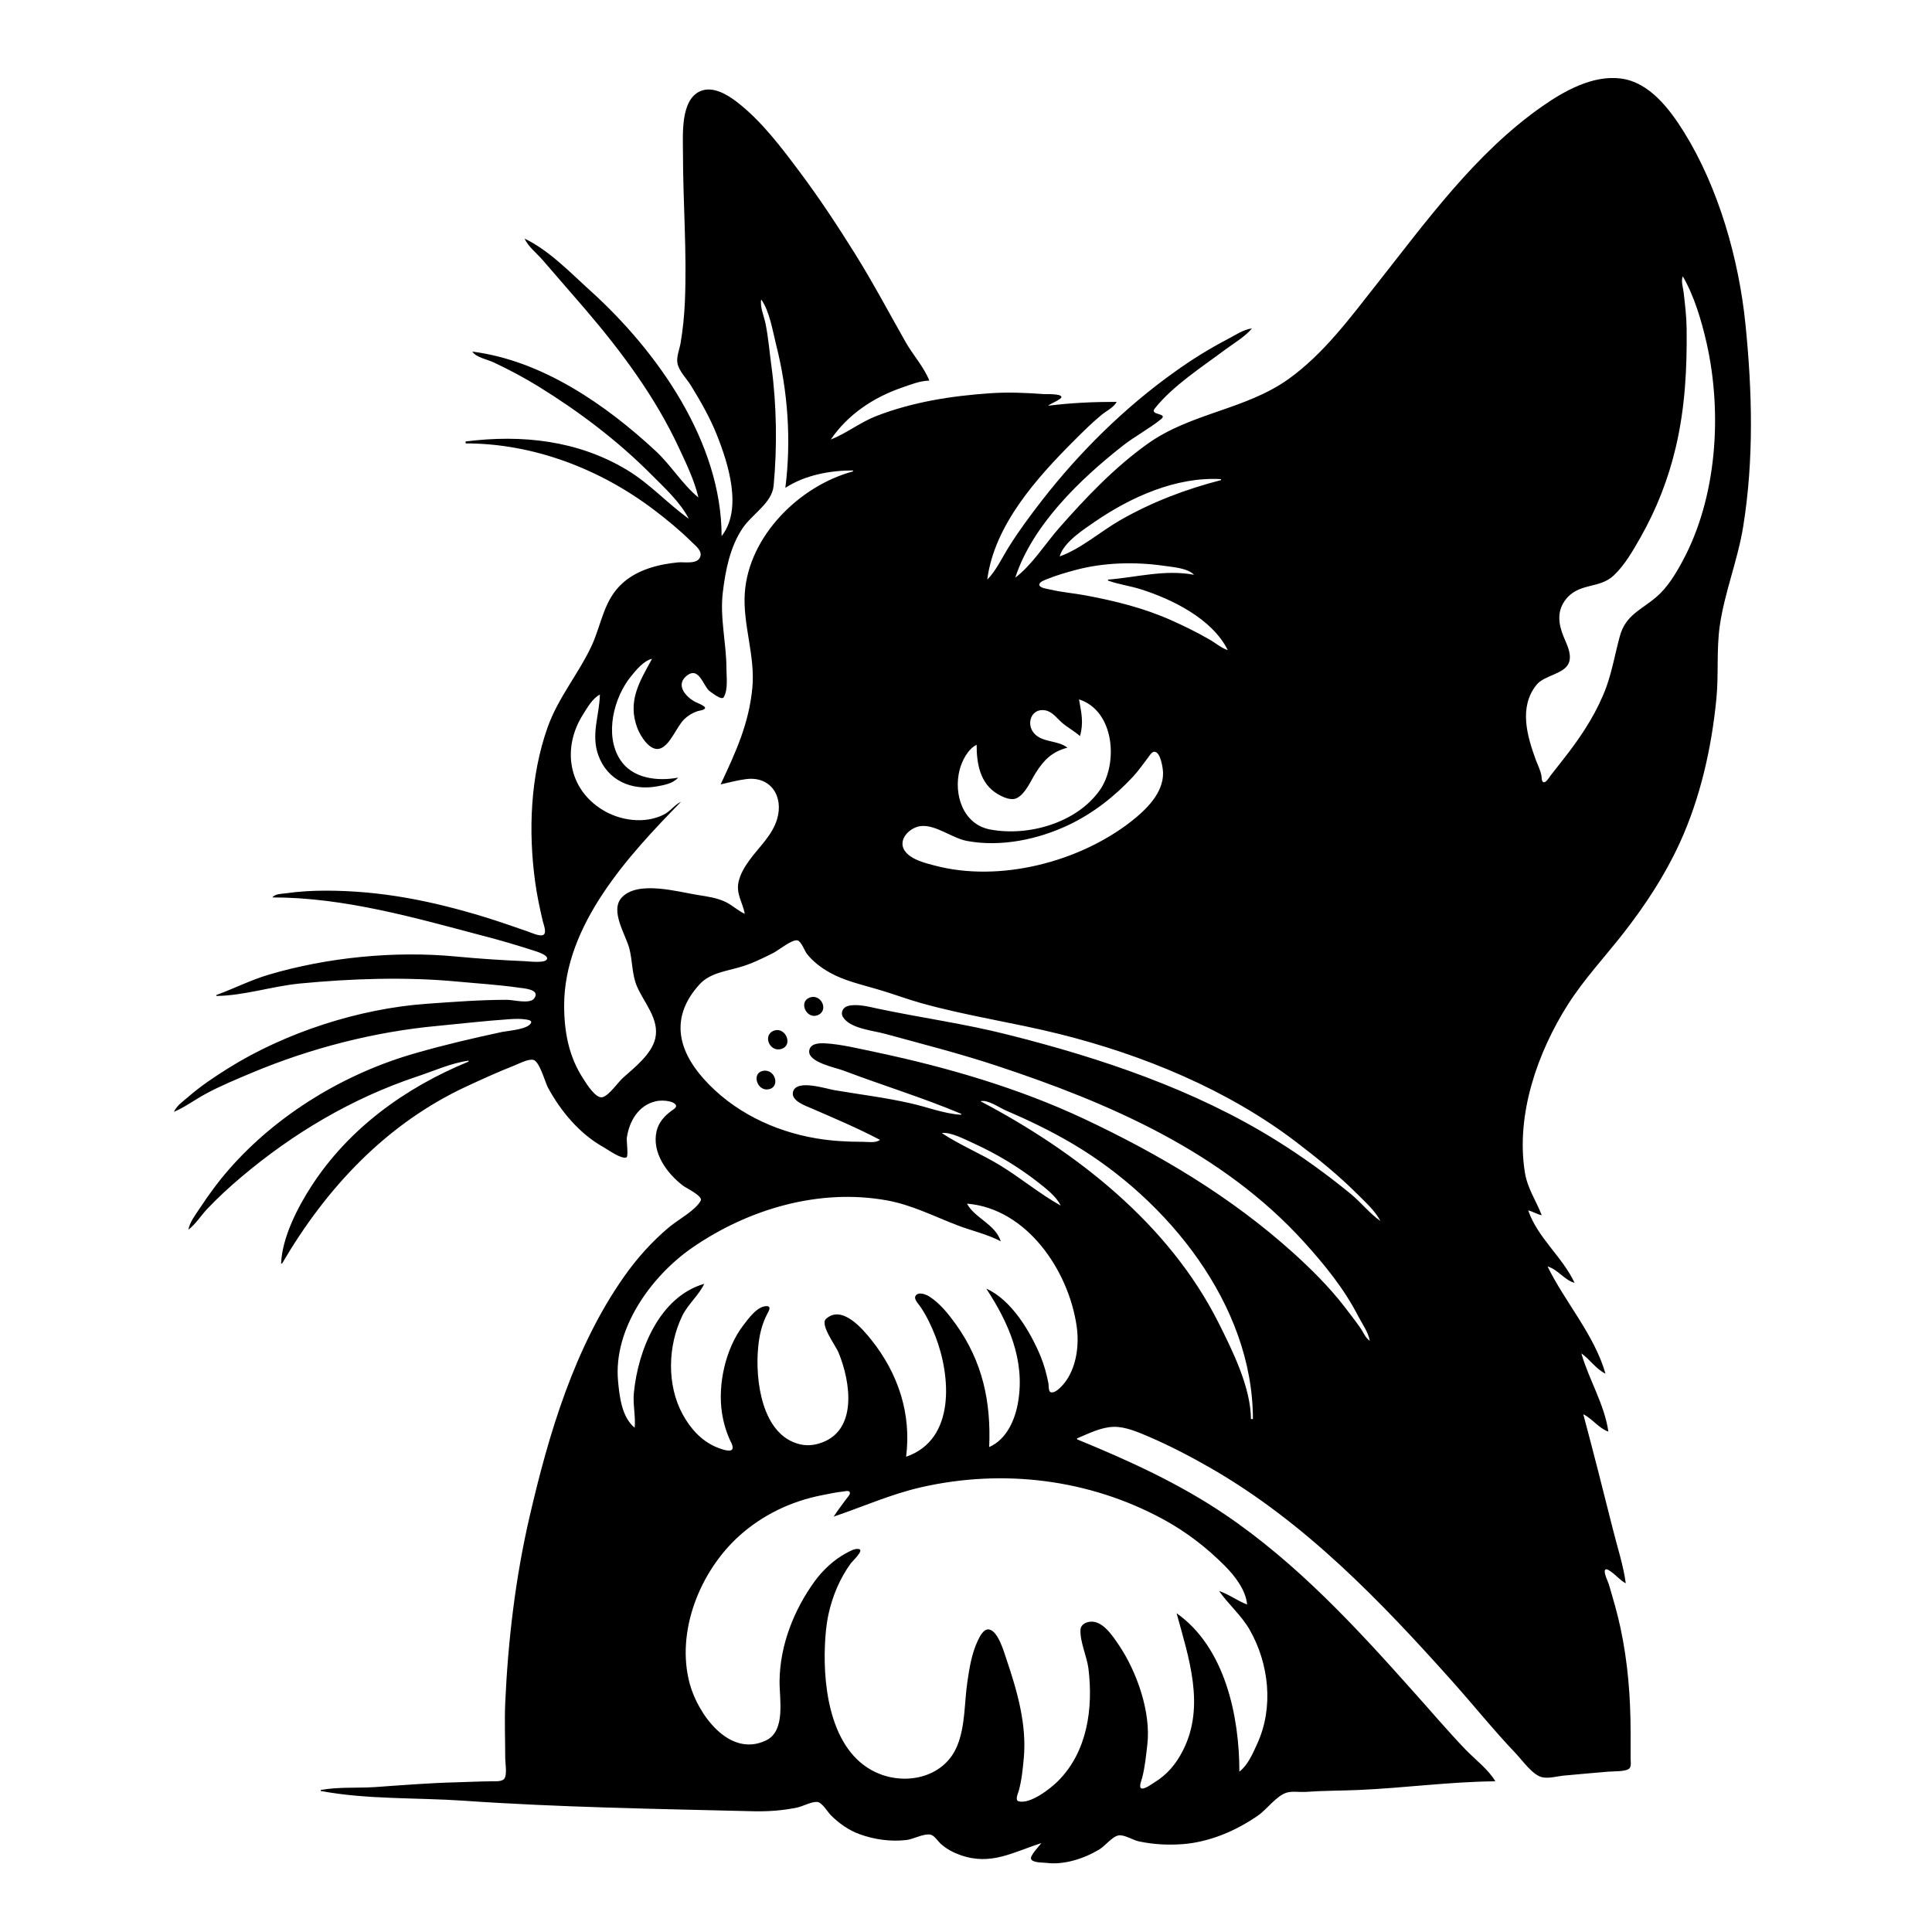
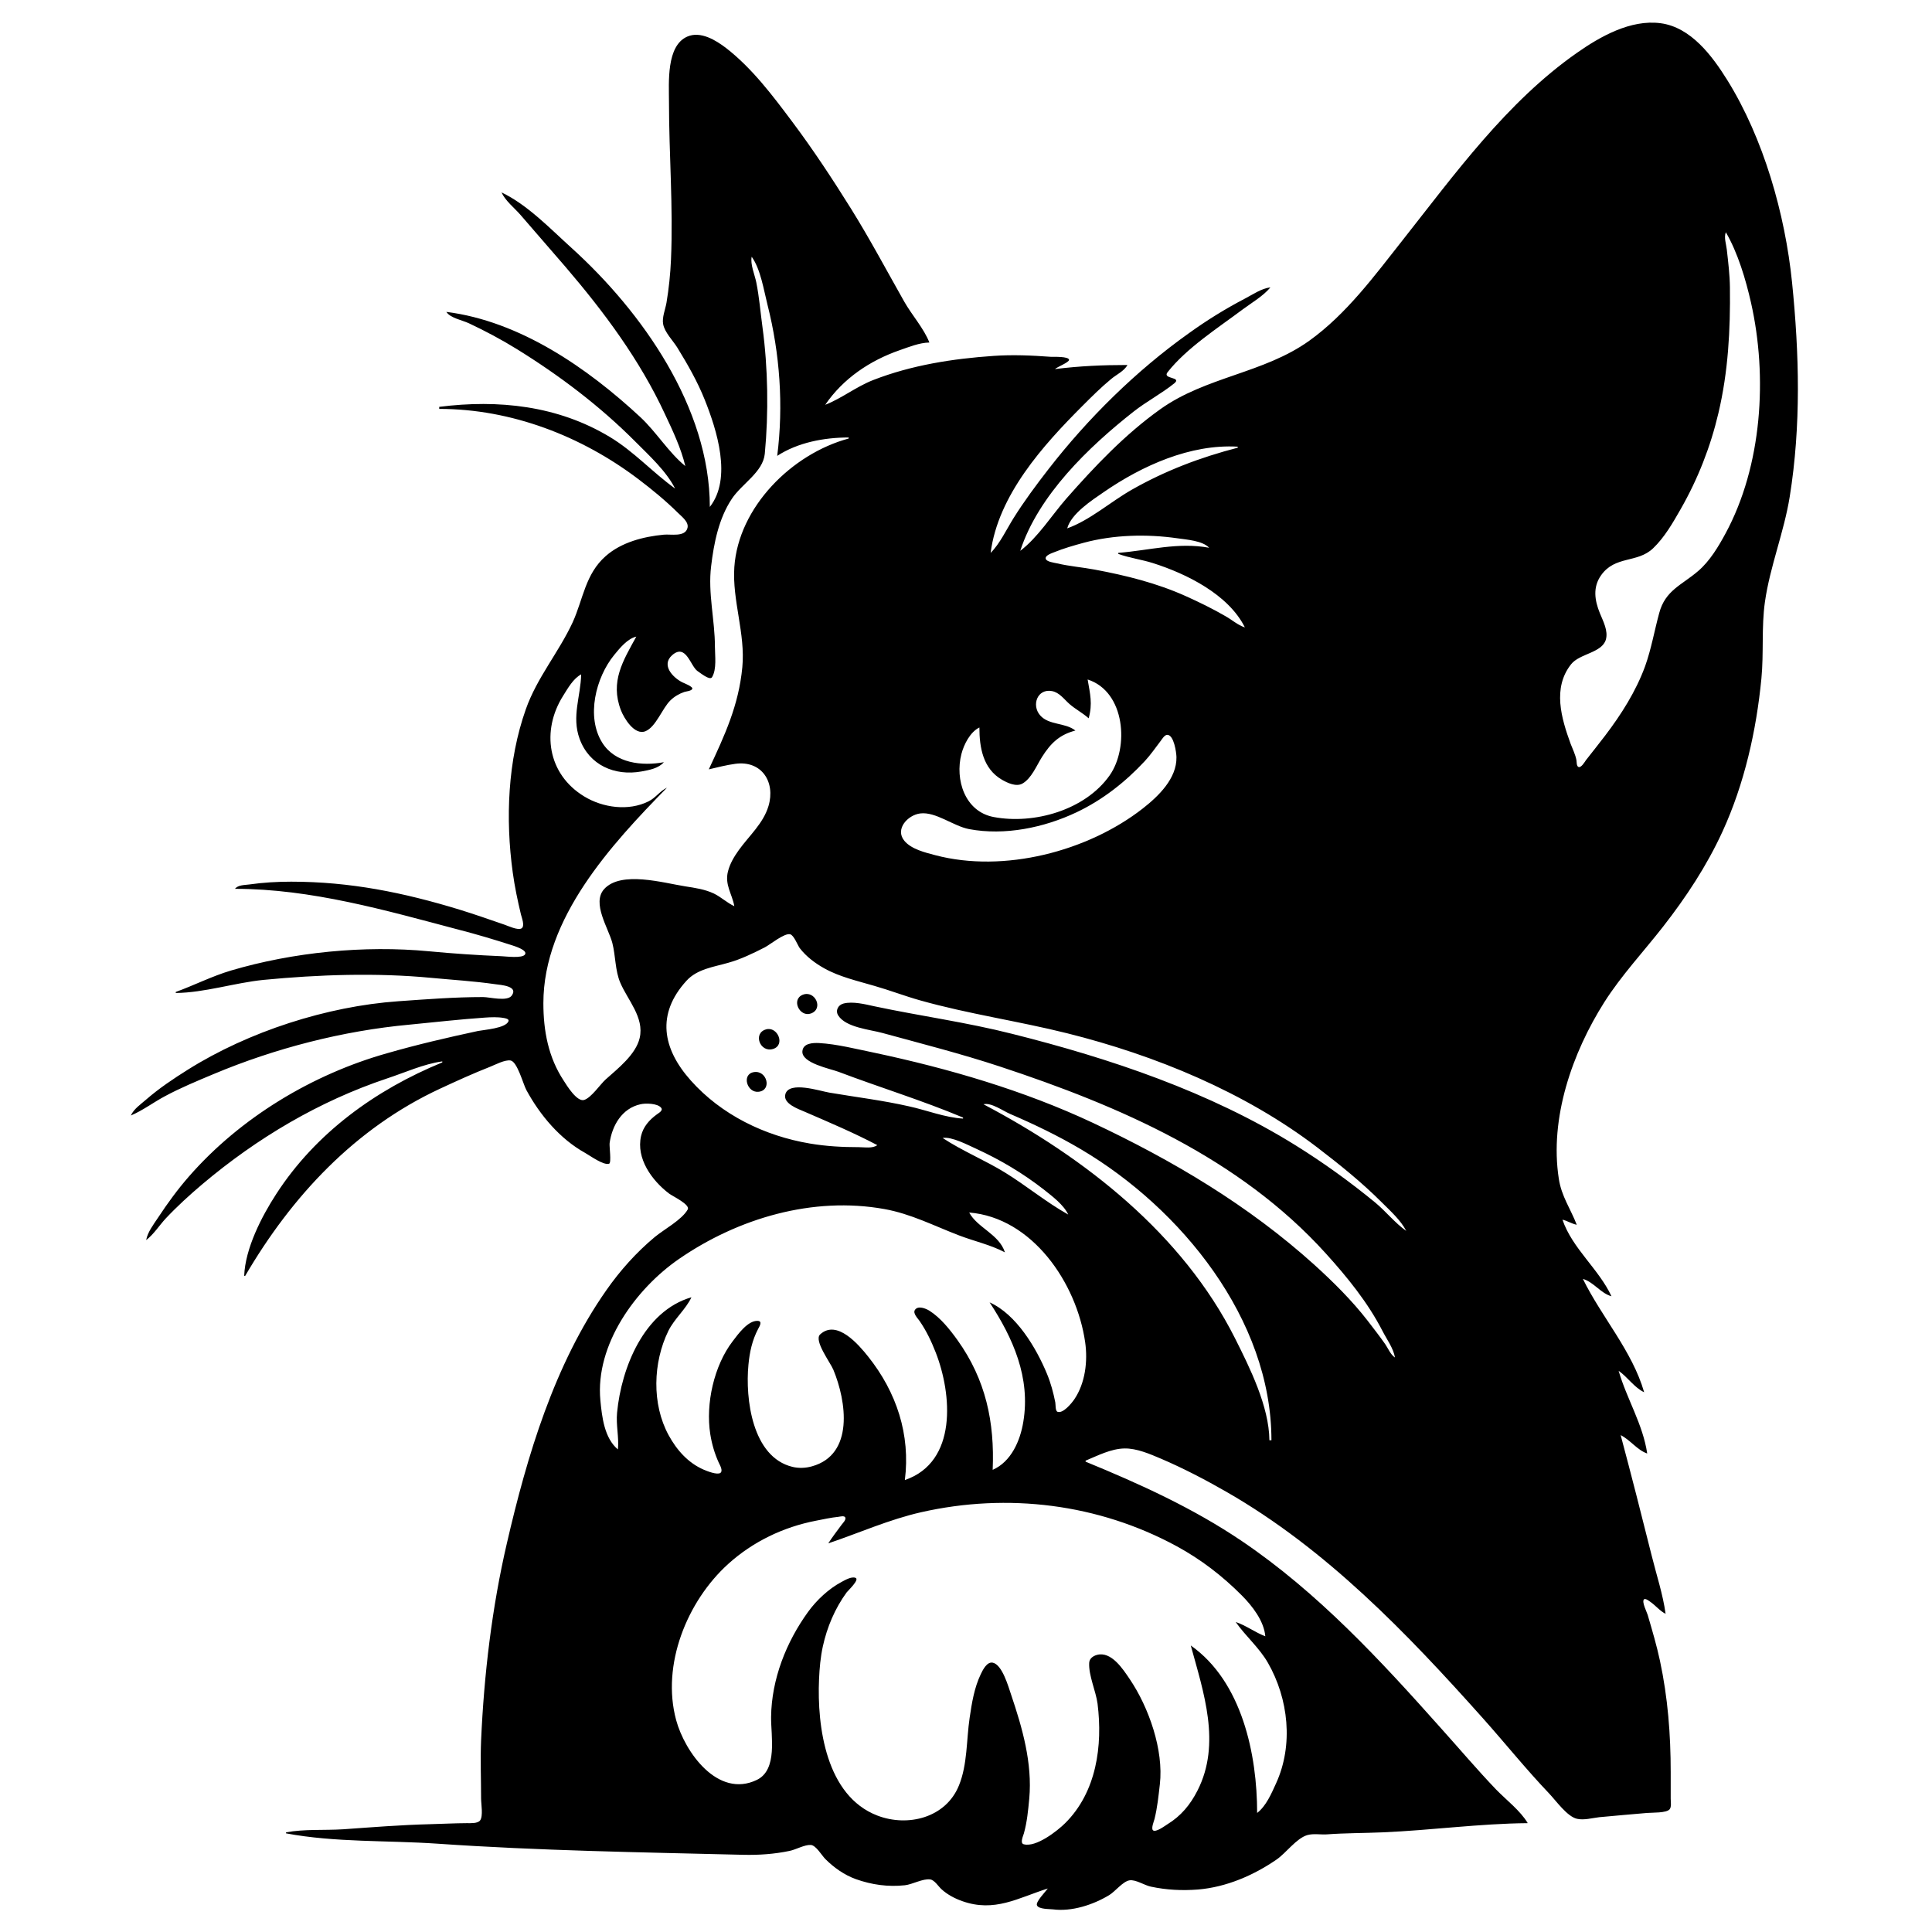
- <svg xmlns="http://www.w3.org/2000/svg" width="2000pt" height="2000pt" viewBox="0 0 2000 2000" version="1.1">
-   <g id="surface1">
+ <svg xmlns="http://www.w3.org/2000/svg" viewBox="0 0 100 100" version="1.1">
+   <g transform="translate(6.77246, 1) scale(0.05285323) translate(-180, -77.48438)">
    <path style=" stroke:none;fill-rule:nonzero;fill:rgb(0%,0%,0%);fill-opacity:1;" d="M 1051 598 C 1068.734 543.586 1117.996 496.281 1162 461.66 C 1174.672 451.691 1189.434 444 1201.832 434 C 1209.852 427.387 1189.723 430.078 1195.297 423.047 C 1214 399.277 1244.855 379.582 1269 361.473 C 1277.754 355 1289 348.43 1296 340 C 1287.18 341 1278.742 347 1271 351 C 1251.848 361 1233.59 372.312 1216 385 C 1164.625 421.508 1117.344 468.184 1078.664 518 C 1066.688 533.43 1054.797 549.438 1044.426 566 C 1037.684 576.762 1030.992 591.129 1022 600 C 1029.301 543.465 1073.379 494.621 1112 456 C 1121 447 1130 438 1140 429.754 C 1145 425.504 1152.805 422 1156 416 C 1131.449 416 1109.383 417 1085 420 C 1087 418 1098.793 413.461 1098.793 411.016 C 1098.793 407.445 1083.418 408.074 1081 408 C 1062.168 406.617 1043.871 405.797 1025 407.09 C 985 409.824 944.578 416.121 907 430.746 C 890.484 437.172 876 448.789 860 455 C 877.582 429.234 903.812 411.629 933 401.496 C 942.207 398.297 952.168 394.211 962 394 C 956.738 380.328 944.781 367 937.426 354 C 920.203 323.586 903.805 292.684 885.316 263 C 867.199 234 848.422 205.441 827.871 178 C 808.664 152.348 788.5 125.453 763 105.664 C 753 98 738 88.746 725 94.367 C 704.199 103.359 707 139.672 707 158 C 707 209.762 711.23 261.172 708.961 313 C 708.348 327.008 706.883 341.172 704.566 355 C 703.5 361.352 700 369.605 701.293 376 C 702.719 384 711 392.219 715.188 399 C 725.297 415.465 734.812 432.027 742 450 C 753.879 479.703 769 527 747 555 C 747 457.801 680.758 364.004 611.715 301.484 C 591 282.809 568.41 259.02 543 247 C 546.945 255.461 555.508 262.004 561.574 269 C 576.309 286 591 303 605.73 320 C 643.566 364.207 678.438 411.09 703 464 C 710.625 480.188 718.867 497.562 723 515 C 706.68 501.715 694.605 481.629 679 467.09 C 627 418.793 561 373.121 489 364 C 492.777 370.02 504.672 372.141 511 375.121 C 526.969 382.633 542.992 391.137 558 400.426 C 599.789 426.289 639.254 456.109 674 491 C 687.531 504.59 704.199 519.762 713 537 C 690.762 521.031 672.832 500.797 649 486.449 C 598 455.754 539.949 449.672 482 457 L 482 459 C 552.414 459 621.18 485.508 677 527.77 C 690.66 538.113 703.863 549 716 561 C 719.582 564.578 726.992 570.035 725 576 C 722.504 584.625 708.637 581.535 702 582.172 C 681.961 584.086 660.406 589.562 645 603.184 C 625 620.773 623 645.328 612.691 668 C 599 697.523 577.836 722.008 566.863 753 C 549 803.324 546.797 860.539 554 913 C 555.895 926.793 558.762 940.473 562 954 C 562.723 957.027 566.234 965.625 562.512 967.789 C 558.996 969.832 549.547 965.367 546 964.141 C 531.383 959.074 516.801 954 502 949.414 C 446.977 932.609 394.691 922 337 922 C 323.391 922 309.48 922.809 296 924.73 C 291.414 925.383 284.973 925.098 282 929 C 356.605 929 429.48 950.078 501 969 C 518.465 973.477 535.809 978.672 553 984.195 C 555.48 985 568.828 989.023 566 993.273 C 563.473 997.305 547.324 995.148 543 995 C 519.391 994 495.527 992.41 472 990.172 C 408.648 984.141 338.973 991 278 1009.035 C 259.312 1014.609 242.211 1023.395 224 1030 L 224 1031 C 252 1030.766 281.75 1021 310 1018.172 C 363.73 1013 420.172 1011.047 474 1016.172 C 494.98 1018.164 516 1019.398 537 1022.422 C 541.941 1023.137 559.922 1024.094 553 1033.566 C 548.555 1039.668 531.438 1035.012 525 1035 C 497 1035 469.777 1037.133 442 1039.09 C 371.957 1044.023 295.441 1068.746 236 1106 C 221.652 1115 207.617 1124.391 194.828 1135.512 C 189.484 1140.16 183 1144.465 180 1151 C 191.391 1146.211 202 1138.219 213 1132.309 C 228.402 1124 244.863 1117.191 261 1110.426 C 321.422 1085.09 387.727 1068 453 1062 C 477.688 1059.629 502.277 1056.781 527 1055.09 C 532.762 1054.695 539.301 1054.438 544.996 1055.445 C 546.453 1055.699 550.801 1056.328 549.793 1058.758 C 546.953 1065.59 526.32 1067 520 1068.211 C 490 1074.672 460.484 1081.5 431 1090 C 357.676 1110.652 287.211 1153.125 237 1210.574 C 225.797 1223.395 216 1236.828 206.668 1251 C 202.312 1257.562 196.414 1265.168 195 1273 C 202.426 1267.32 207.73 1258.828 214 1252 C 225.227 1240.047 237.531 1228.816 250 1218.273 C 303.633 1173 364.309 1137 431 1114.668 C 448.332 1109 466.855 1100.453 485 1098 L 485 1099 C 419.66 1125.805 360.941 1168.199 322.309 1228 C 308 1250.023 292 1281.242 291 1308 L 292 1308 C 337.59 1230 399.699 1163.301 483 1124.629 C 499.195 1117.109 515.367 1109.734 532 1103.203 C 537 1101.211 546.402 1096.16 551.891 1097.121 C 558.488 1098.277 564.238 1120.336 567.309 1126 C 580.676 1150.656 600.281 1174 625 1187.691 C 629.613 1190.266 642.969 1200.078 648.395 1198.184 C 650.82 1197.336 648.434 1181.129 648.871 1178 C 651.258 1160.82 660.938 1144 679 1140 C 683.926 1138.777 695.895 1139 699.363 1143.469 C 701.504 1146.254 696.766 1148.609 694.996 1150 C 687.711 1155.332 681.77 1162 679.68 1171 C 674.602 1193.129 690.312 1214.629 707 1227.371 C 710.496 1230.027 728 1238.203 725.363 1243.004 C 719.715 1253.172 701.988 1262.578 693 1270.078 C 675 1285.059 659 1303 645.723 1322 C 594.668 1394.719 568 1484.449 548.234 1570 C 533.605 1633 525.863 1698.492 523 1763 C 522.211 1782 523 1801.059 523 1820 C 523 1825.137 525.227 1837.211 521.973 1841.398 C 519.578 1844.48 512.457 1844 509 1844 C 496.938 1844.059 485 1844.719 473 1845.016 C 444.672 1845.711 416.27 1848 388 1850 C 369.66 1851.164 350 1849.645 332 1853 L 332 1854 C 379.996 1863 431.359 1860.758 480 1864.09 C 579.734 1871 680 1872.535 780 1875 C 794.953 1875.352 810.371 1874.277 825 1871.195 C 831.215 1870 839.668 1865 845.91 1865.352 C 851 1865.75 856.574 1875.512 860 1879 C 868.32 1887.41 878.789 1894.82 890 1898.82 C 905.527 1904.359 921.605 1906.59 938 1904.824 C 945.402 1904.031 955.805 1898.031 962.91 1899.133 C 967.172 1899.789 970.922 1906.105 974 1908.816 C 979.711 1914 986.848 1917.746 994 1920.301 C 1025.848 1931.676 1048.723 1917.266 1078 1908 C 1075.855 1911 1066 1921 1067.348 1924.41 C 1068.871 1928.43 1079.621 1928 1083 1928.426 C 1101.477 1930.828 1122.285 1924 1138 1914.547 C 1143.961 1911 1151.363 1901.105 1158 1900 C 1164 1899 1172.898 1905 1179 1906.195 C 1194.465 1909.473 1209.309 1910.176 1225 1909 C 1252.68 1906.688 1279.348 1895.234 1302 1879.652 C 1311.367 1873.211 1321.285 1859 1332 1855.723 C 1338 1854 1344.844 1855.332 1351 1855 C 1369.285 1853.656 1387.684 1853.762 1406 1853 C 1453.184 1851 1500.832 1844.391 1548 1844 C 1541 1832 1526.797 1821.129 1517 1811.039 C 1498.48 1791.684 1481 1771.027 1463 1751 C 1403.73 1684.438 1342.371 1618.039 1268 1567.746 C 1220.379 1535.539 1168 1511.742 1115 1490 L 1115 1489 C 1126.891 1484.055 1139.809 1477.328 1153 1477.055 C 1165 1476.801 1178 1482.488 1189 1487.148 C 1211 1496.586 1232.207 1507.652 1253 1519.578 C 1350.664 1575.602 1429.52 1657.777 1503.836 1741 C 1525.711 1765.5 1546.332 1791.246 1569 1815 C 1575.645 1822 1586.609 1837.535 1596.172 1839.723 C 1603 1841.312 1611 1839 1618 1838.172 C 1633.645 1836.676 1649.336 1835.371 1665 1834 C 1669.676 1833.59 1683.965 1834.199 1686.973 1830.398 C 1688.91 1828 1688 1823 1688 1820 L 1688 1794 C 1688 1757.113 1685.207 1721.121 1677.488 1685 C 1674.25 1669.828 1669.844 1655 1665.445 1640 C 1664.602 1637.145 1659.645 1627.625 1661.695 1625 C 1662.988 1623.328 1666.945 1626.492 1668 1627.223 C 1673.215 1630.805 1677.375 1636.203 1683 1639 C 1680.426 1620 1674 1600.699 1669.375 1582 C 1659.512 1542.539 1649.5 1503.281 1639 1464 C 1648.406 1468.66 1655.199 1478.668 1665 1482 C 1660.773 1453.277 1644.879 1428.359 1637 1401 C 1645.734 1407.078 1652.438 1417.539 1662 1422 C 1650.371 1381.617 1620.27 1348.266 1602 1311 C 1612.742 1314.16 1619.496 1325.176 1630 1328 C 1617.422 1301.09 1591.609 1281.215 1582 1253 C 1586.898 1254.164 1591 1257 1596 1258 C 1590 1242.445 1581 1230.09 1578.438 1213 C 1569.176 1153.582 1591.641 1089.488 1623 1040 C 1639.781 1013.633 1661.402 990.57 1680.574 966 C 1703.18 937.031 1723.332 906.453 1738.691 873 C 1760.18 826.191 1771.887 774.09 1776.828 723 C 1779.234 698.145 1776.781 672.707 1780.285 648 C 1785.207 613.301 1798.969 579.82 1804.562 545 C 1815.758 475.301 1813.934 405 1806.828 335 C 1800 268.109 1779 194.266 1743.426 137 C 1728.664 113.293 1707.734 85.152 1678 81.289 C 1648.707 77.484 1619 94.277 1596 110.438 C 1527.367 158.535 1476.578 229.008 1425.285 294 C 1397.906 328.691 1370.328 366.27 1334 392.289 C 1289.391 424.238 1232.891 427.352 1188 459.426 C 1153.391 484.156 1124 515.199 1096 547 C 1081.828 563.281 1068.184 585 1051 598 M 1742 286 C 1753.84 306.359 1761.449 332.133 1766.652 355 C 1783 427.48 1777.551 514.707 1741.691 581 C 1734.668 594 1726.277 608 1714.996 617.699 C 1698.918 631.574 1682.691 636.512 1676.734 659 C 1672 676.387 1669 694.035 1662.945 711 C 1653.883 735.723 1639.629 758.129 1623.766 779 C 1617.633 787.066 1611.27 795 1605 803 C 1603.918 804.566 1600.246 810.832 1597.652 809.652 C 1595.684 808.758 1595.992 804.723 1595.68 803 C 1594.676 797.473 1592 792.242 1590 787 C 1580.941 762.117 1572 732.246 1590.52 709.004 C 1598.816 698.582 1620.617 698 1624.484 685 C 1627 676.305 1621.75 666.789 1618.605 659 C 1613.562 646.516 1611.523 633.734 1619.785 622 C 1633.551 602.453 1655.277 610.277 1670.715 595.559 C 1681.98 584.82 1690.203 570.402 1697.852 557 C 1714.738 527.398 1726.949 496.188 1734.766 463 C 1744.34 422.34 1746.492 381.621 1745.996 340 C 1745.852 327.746 1744.316 315.18 1742.949 303 C 1742.355 297.719 1739.949 291.027 1742 286 M 788 310 C 796.781 322.281 799.805 342.5 803.477 357 C 815.66 405.117 819.223 455.766 813 505 C 833.25 491.832 859 487 883 487 L 883 488 C 827.371 503 775 555.09 771 614 C 768.836 646.734 781.98 679 778.828 712 C 775.273 749.387 761.617 778.551 746 812 C 754.73 810 763 807.789 772 806.574 C 797.711 803.078 811.527 824.344 804.43 848 C 799.324 865.027 785.488 877 775.43 891 C 770.812 897.434 766.719 904.254 764.762 912 C 761.449 925.086 768.855 934 771 946 C 763.93 942.762 758 937.016 751 933.629 C 742.18 929.453 732.551 928.078 723 926.59 C 701.832 923.289 660 911.008 643.48 929.289 C 631.195 943 647.805 967.629 651.523 982 C 654.805 994.688 654.168 1009 659.336 1021 C 666.613 1038.059 682.918 1055 678.32 1075 C 674.59 1091.246 656.906 1105.043 645 1115.676 C 639.367 1120.824 631 1133.441 623.984 1135.742 C 617 1138 607 1121.758 604 1117 C 588.816 1094.078 584 1068 584 1041 C 584 957.668 650.422 885.73 705 830 C 698.176 833.184 693.844 840 687 843.34 C 667.418 853.141 642.191 849.617 624 838.535 C 588 816.668 581.809 774.133 603.32 740 C 607.84 732.832 613.262 723 621 719 C 620.539 740.586 611.535 760.258 619.438 782 C 628.895 808.039 654 818.742 680 814.078 C 687.566 812.711 696.805 811.043 702 805 C 680.484 809 654.367 806.047 641.711 786 C 625.605 760.496 635.344 722 653.32 700 C 658.859 693.258 666.199 684.094 675 682 C 662 705.73 649.188 726 659.898 754 C 662.883 761.82 673.215 779.051 683.984 774.648 C 694.238 770.465 700.441 752.164 708.426 744.441 C 712.301 740.688 716.859 738 722 736.219 C 723.953 735.586 728.691 735.297 729.793 733.277 C 731 731 721.488 727.512 720 726.742 C 710.727 722 699.246 710 710 700.277 C 723.727 688.148 727.973 711 735 715.785 C 737.801 717.586 747 725.289 749.184 721.742 C 753.922 713.805 752 700.805 752 692 C 752 665.766 745 639.277 748.285 613 C 750.984 590.434 755.746 566.25 768.598 547 C 778.52 532.141 799 521 800.828 503 C 804.648 463 804 419 798.574 379 C 796.586 364.418 795.395 349.41 792.484 335 C 791 327.676 786.457 317.316 788 310 M 1264 496 L 1264 497 C 1227.41 506.469 1192.945 519.508 1160 538.285 C 1139.398 550.031 1119.297 568 1097 576 C 1100.945 561.523 1121.207 548.453 1133 540.34 C 1170.418 514.602 1217.562 493.293 1264 496 M 714 537 L 713 538 L 714 537 M 1236 595 C 1205.508 589.34 1177 597.625 1147 600 L 1147 601 C 1157.949 605 1169.852 606.484 1181 610.027 C 1213.75 620.438 1254.883 640.648 1271 673 C 1263.977 670.762 1258.348 665.504 1252 662 C 1239.445 654.691 1226.191 648.242 1213 642.312 C 1184.598 629.543 1154.477 622.09 1124 616.391 C 1111.746 614.098 1099 613.117 1087 610.254 C 1084.496 609.66 1076.523 608.809 1075.922 605.605 C 1075.328 602.457 1081.906 600.301 1084 599.453 C 1093.402 595.637 1103.215 592.797 1113 590.152 C 1142.387 582.203 1175 581.402 1205 585.73 C 1214 587.031 1229.617 588.09 1236 595 M 1011 771 C 1011 790.465 1014.461 811.324 1033 822.121 C 1038.363 825.246 1046.914 829.297 1052.996 826 C 1061.949 821.055 1067 808.281 1072.227 800 C 1080.766 786.449 1089.348 778.094 1105 774 C 1095 766 1079 769 1070.391 759 C 1061.879 749.078 1067.75 732.766 1082 735.344 C 1089.305 736.664 1093.816 743.199 1099 747.82 C 1104.941 753.086 1112 756.633 1118 762 C 1122 747.711 1119.395 738.098 1117 724 C 1154 735.828 1157.73 790.797 1138.484 818 C 1114.453 852 1064.48 866.109 1025 858.691 C 996.77 853.387 986.922 822.105 993.379 797 C 995.797 787.598 1001.969 775.398 1011 771 M 1194.984 778.207 C 1201.508 778.207 1203.895 795.453 1203.984 800 C 1204.398 821 1186.289 838.355 1171 850.332 C 1117 892.492 1034.902 913.68 968 896.117 C 957.984 893.484 944.41 890.246 937.531 882 C 928 870.492 940.922 856.703 953 855.184 C 968.316 853.258 985.5 867.637 1001 870.539 C 1035.855 877.07 1074.219 869.145 1106 854.109 C 1131.418 842.09 1153.82 824.527 1172.91 804 C 1178.703 797.77 1183.48 790.727 1188.652 784 C 1190 782.199 1192.344 778.207 1194.984 778.207 M 1429 1264 C 1417.949 1256.215 1409.172 1245 1398.715 1236.293 C 1374 1216 1348.168 1197.348 1321 1180.426 C 1236.469 1127.777 1139 1095.078 1043 1071 C 998.387 1059.672 952.891 1053.543 908 1044 C 899 1042 887 1039.023 878 1041.316 C 872.676 1042.66 869.703 1048.156 872.742 1053 C 880.184 1064.801 903.621 1066.762 916 1070.152 C 954.316 1080.645 993.27 1090.547 1031 1103 C 1148.484 1141.777 1265.512 1192.438 1350.172 1286 C 1371.195 1309.234 1391.379 1334 1405.754 1362 C 1410 1370.289 1416.344 1378.719 1418 1388 C 1413.617 1385.141 1411.387 1379.289 1408.48 1375 C 1403 1367.121 1397 1359.555 1391.254 1352 C 1376 1332.293 1357.391 1313.809 1339 1297.172 C 1274.539 1239 1200.406 1195 1122 1158.121 C 1054.289 1126.352 980.918 1105 908 1089.488 C 890.867 1086 871.477 1081 854 1080.039 C 848 1079.758 838.391 1080.074 837.66 1088 C 836.586 1099.699 865 1105.176 873 1108.191 C 913.516 1123.535 955 1136.203 995 1153 L 995 1154 C 977.645 1153.109 959 1145.68 942 1142 C 916.211 1136.137 890 1133 864 1128.566 C 854.785 1127.02 824.812 1117 820.996 1130.016 C 818.27 1139.383 833.746 1144.637 840 1147.348 C 863.695 1157.617 888.223 1168 911 1180 C 906.387 1183.492 898.594 1182 893 1182 C 876.691 1182 861 1181.141 845 1178.434 C 800.863 1171.016 758.324 1150.398 728.254 1116.574 C 700.617 1085.488 694.371 1051.668 724.172 1019.004 C 734.68 1007.484 750.711 1005.566 765 1001.441 C 777.453 998 789.477 992.102 801 986.242 C 806 983.633 820.211 972 825.727 973.527 C 829.379 974.551 832.902 984 835 987 C 841.316 995.258 850 1001.797 859 1006.828 C 873.855 1015.184 891.734 1019.227 908 1024 C 923 1028.262 937.852 1034 953 1038.254 C 1000.453 1051.633 1049.207 1058.523 1097 1070.477 C 1183.43 1092.09 1270.836 1128.016 1342 1182.348 C 1364 1199.199 1385.328 1216.328 1405 1236 C 1413.258 1244.258 1423.633 1253.516 1429 1264 M 838 1032.742 C 826.379 1037.449 835 1055.012 845.996 1051.094 C 858.766 1046.473 850 1028 838 1032.742 M 802 1066.668 C 788.891 1070.441 796.207 1089.773 808.984 1085.812 C 821.238 1082.012 813.391 1063.391 802 1066.668 M 790 1108.523 C 777.812 1110.691 783.504 1129.262 794.996 1127.73 C 808.238 1126 802.789 1106.25 790 1108.523 M 1297 1469 L 1295 1469 C 1294.723 1436 1275.824 1398 1261.246 1369 C 1209.84 1267 1114.551 1192.434 1015 1140 C 1022.434 1138 1034.215 1146.52 1041 1149.422 C 1065 1159.738 1088.406 1171 1111 1184.398 C 1208.227 1242.043 1296.988 1350.273 1297 1469 M 1098 1248 C 1076.559 1236.051 1057 1219.711 1036 1206.812 C 1016.254 1194.688 994.23 1185.684 975 1173 C 983.91 1171.41 999.871 1180 1008 1183.625 C 1031.723 1194.523 1053.348 1207.391 1074 1223.426 C 1082.266 1230 1093.523 1238.398 1098 1248 M 1036 1285 C 1030.312 1267.191 1009 1261 1001 1246 C 1062.754 1251 1106.266 1315 1114.57 1373 C 1117.242 1391.641 1114.668 1413.219 1103.906 1429 C 1101.398 1432.676 1093 1443.043 1087.602 1441.184 C 1085.191 1440.371 1085.742 1434.047 1085.336 1432 C 1083.398 1422.312 1080.98 1413.164 1077.188 1404 C 1066.695 1378.645 1047.168 1345.664 1021 1334 C 1044 1369 1061.215 1407.82 1054 1451 C 1051 1469.395 1042.219 1490 1024 1498 C 1026 1451.344 1017.312 1409.816 989.574 1371 C 982 1360.496 973 1349.086 962 1342.133 C 958.613 1340.004 950.762 1336.812 947.828 1341.434 C 945.711 1344.766 950.535 1349.5 952.281 1352 C 959 1361.684 963.91 1372.043 968.203 1383 C 984.191 1423.824 989.719 1490.328 938 1508 C 943.613 1463.57 929.922 1422.008 901.996 1387 C 892.938 1375.641 871.434 1350.203 855 1365.395 C 848.695 1371.418 864.984 1392.758 867.988 1400 C 880.711 1430.66 888.625 1483 847 1494.57 C 840.871 1496.301 834.215 1496.59 828 1495.102 C 788.504 1485.648 781.602 1428.367 784.828 1395 C 786 1382.652 788.465 1371.105 794.309 1360 C 795.547 1357.645 798.938 1352.355 793.926 1352.113 C 784.215 1351.645 774.555 1365.32 769.43 1372 C 751 1396 742.781 1433.418 747.438 1463 C 748.977 1472.754 751.688 1482.012 755.77 1491 C 756.781 1493.23 760.191 1498.805 757.355 1501 C 754.184 1503.207 744.199 1499.211 741 1497.824 C 725.629 1491.172 714.488 1478.445 706.629 1464 C 690 1433.465 691.336 1392.824 706.359 1362 C 712.27 1350 723.523 1340.746 729 1329 C 682.52 1342.453 660.375 1398 656.172 1442 C 655 1454 658.184 1466.355 657 1478 C 643.68 1467 641.355 1446 639.828 1430 C 634.633 1375.59 674.23 1320.77 717 1291.348 C 774.867 1251.535 847.969 1230 918 1242.613 C 944 1247.305 966.582 1259.039 991 1268.387 C 1006 1274.145 1021.641 1277.477 1036 1285 M 1291 1661 C 1281 1657.215 1272.262 1650.441 1262 1647 C 1271.762 1661.02 1284.965 1672 1293.574 1687 C 1313.734 1722.227 1318.703 1767.484 1301.539 1805 C 1296.98 1815 1291.871 1827.152 1283 1834 C 1283 1777.074 1268.398 1705.5 1218 1670 C 1230.488 1715.754 1247.984 1766.102 1224.625 1812 C 1217.52 1826 1208.418 1837 1195 1845.188 C 1192.668 1846.633 1183.812 1853.312 1181 1851 C 1179 1849.059 1181.93 1842.184 1182.473 1840 C 1185.309 1828.656 1186.367 1817.566 1187.715 1806 C 1191.629 1772.359 1176.828 1730.48 1158.254 1703 C 1151.723 1693.34 1140.199 1675.273 1126 1679.266 C 1122.246 1680.32 1118.738 1682.82 1118.52 1687.004 C 1117.863 1699.414 1125 1714.398 1126.715 1727 C 1131.852 1768.277 1125.707 1813.52 1095 1844 C 1087.371 1851.566 1066.426 1868.07 1054.332 1864.645 C 1050.527 1863.566 1053.914 1856.375 1054.574 1854 C 1057.695 1842.777 1058.734 1831.52 1059.828 1820 C 1063 1785.148 1053 1750.539 1041.996 1718 C 1039.367 1710.277 1033.332 1688.598 1023.996 1686.832 C 1018.34 1685.762 1014.32 1694 1012.387 1698 C 1005.891 1711.566 1003.602 1726.262 1001.422 1741 C 998.23 1762.559 999.355 1786.512 991 1807 C 978.195 1838.832 940.836 1848.035 911 1836.539 C 860.887 1817.23 851.918 1749.594 853.961 1703 C 854.434 1692.199 855.367 1681.602 857.66 1671 C 861.797 1652 869.547 1633.727 881 1618 C 882.633 1616 893.891 1605.406 889.703 1603.773 C 885.684 1602.207 879.379 1606 876 1607.781 C 863.488 1614.422 851.566 1625.586 843.297 1637 C 821.824 1666.617 807.445 1703 807 1740 C 806.781 1758.617 813.699 1791.73 793 1801.672 C 754.82 1820.012 722.469 1774.301 714 1743 C 699.434 1689.016 724.637 1626.68 765 1590.172 C 789.176 1568.305 819 1554 851 1547.805 C 858.301 1546.395 865.602 1544.734 873 1544 C 874.578 1543.785 878.766 1542.637 879.656 1544.645 C 880.688 1547 877 1550.387 875.883 1552 C 871.453 1558 866.977 1563.805 863 1570 C 893.289 1559.77 922.715 1546.578 954 1539.5 C 1038.742 1520.324 1127.434 1531.184 1204 1572.691 C 1227.816 1585.602 1248.926 1601.832 1268 1621 C 1278.254 1631.305 1289.688 1646 1291 1661 " />
  </g>
</svg>
